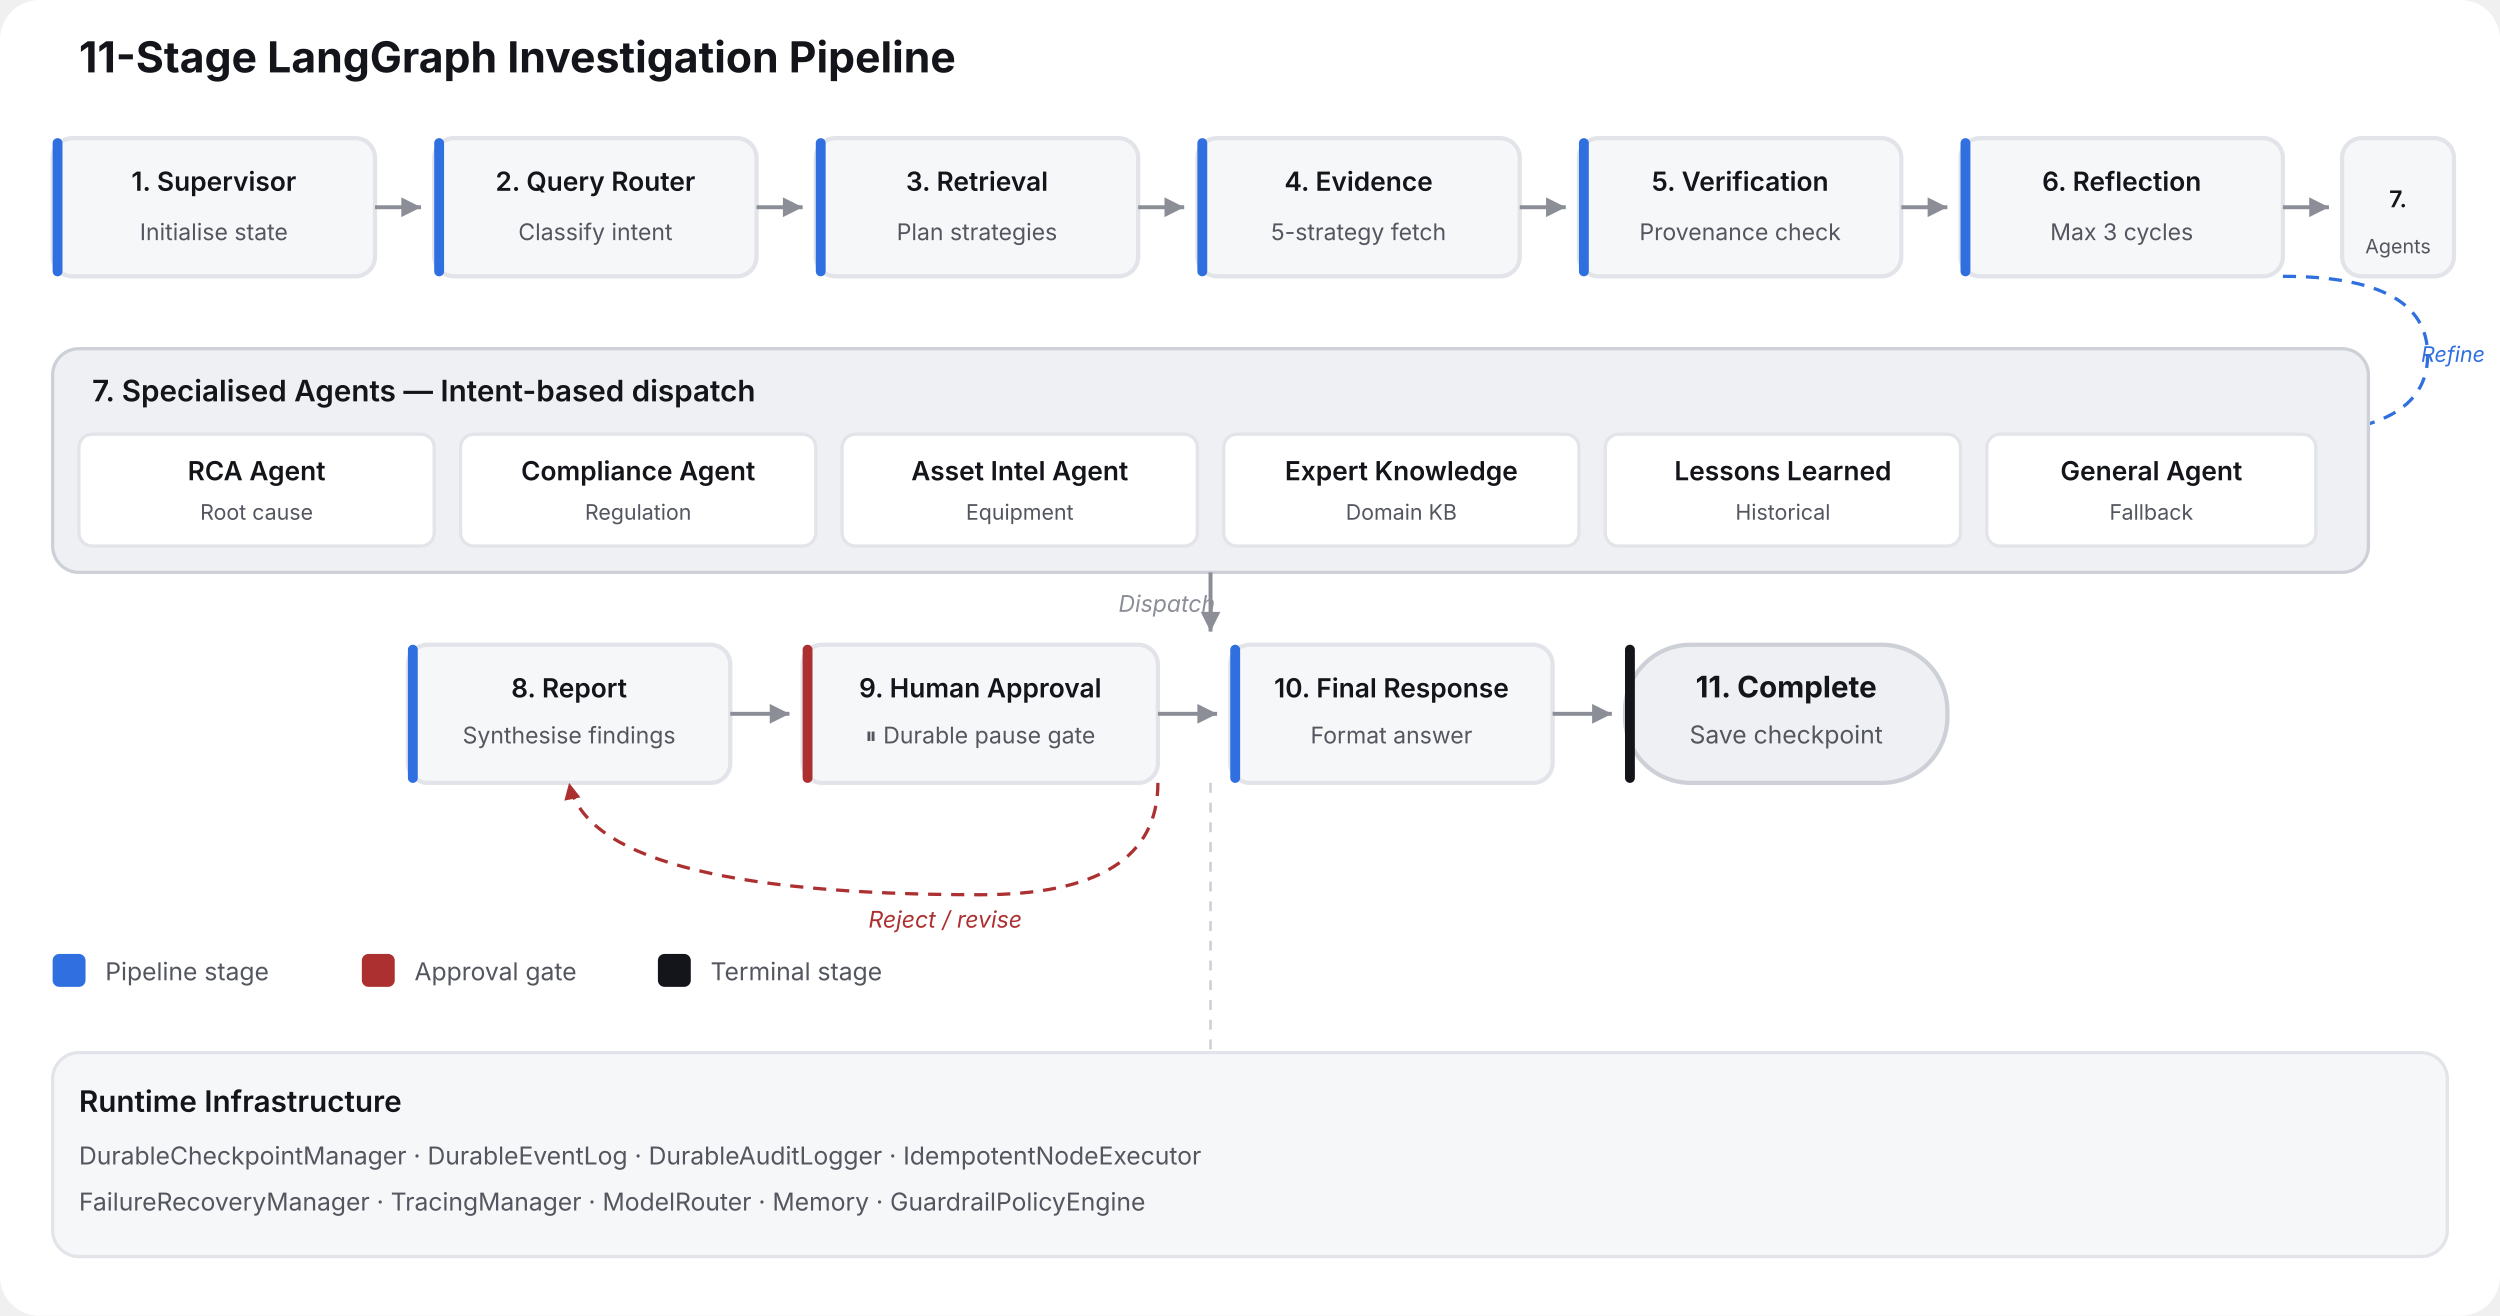
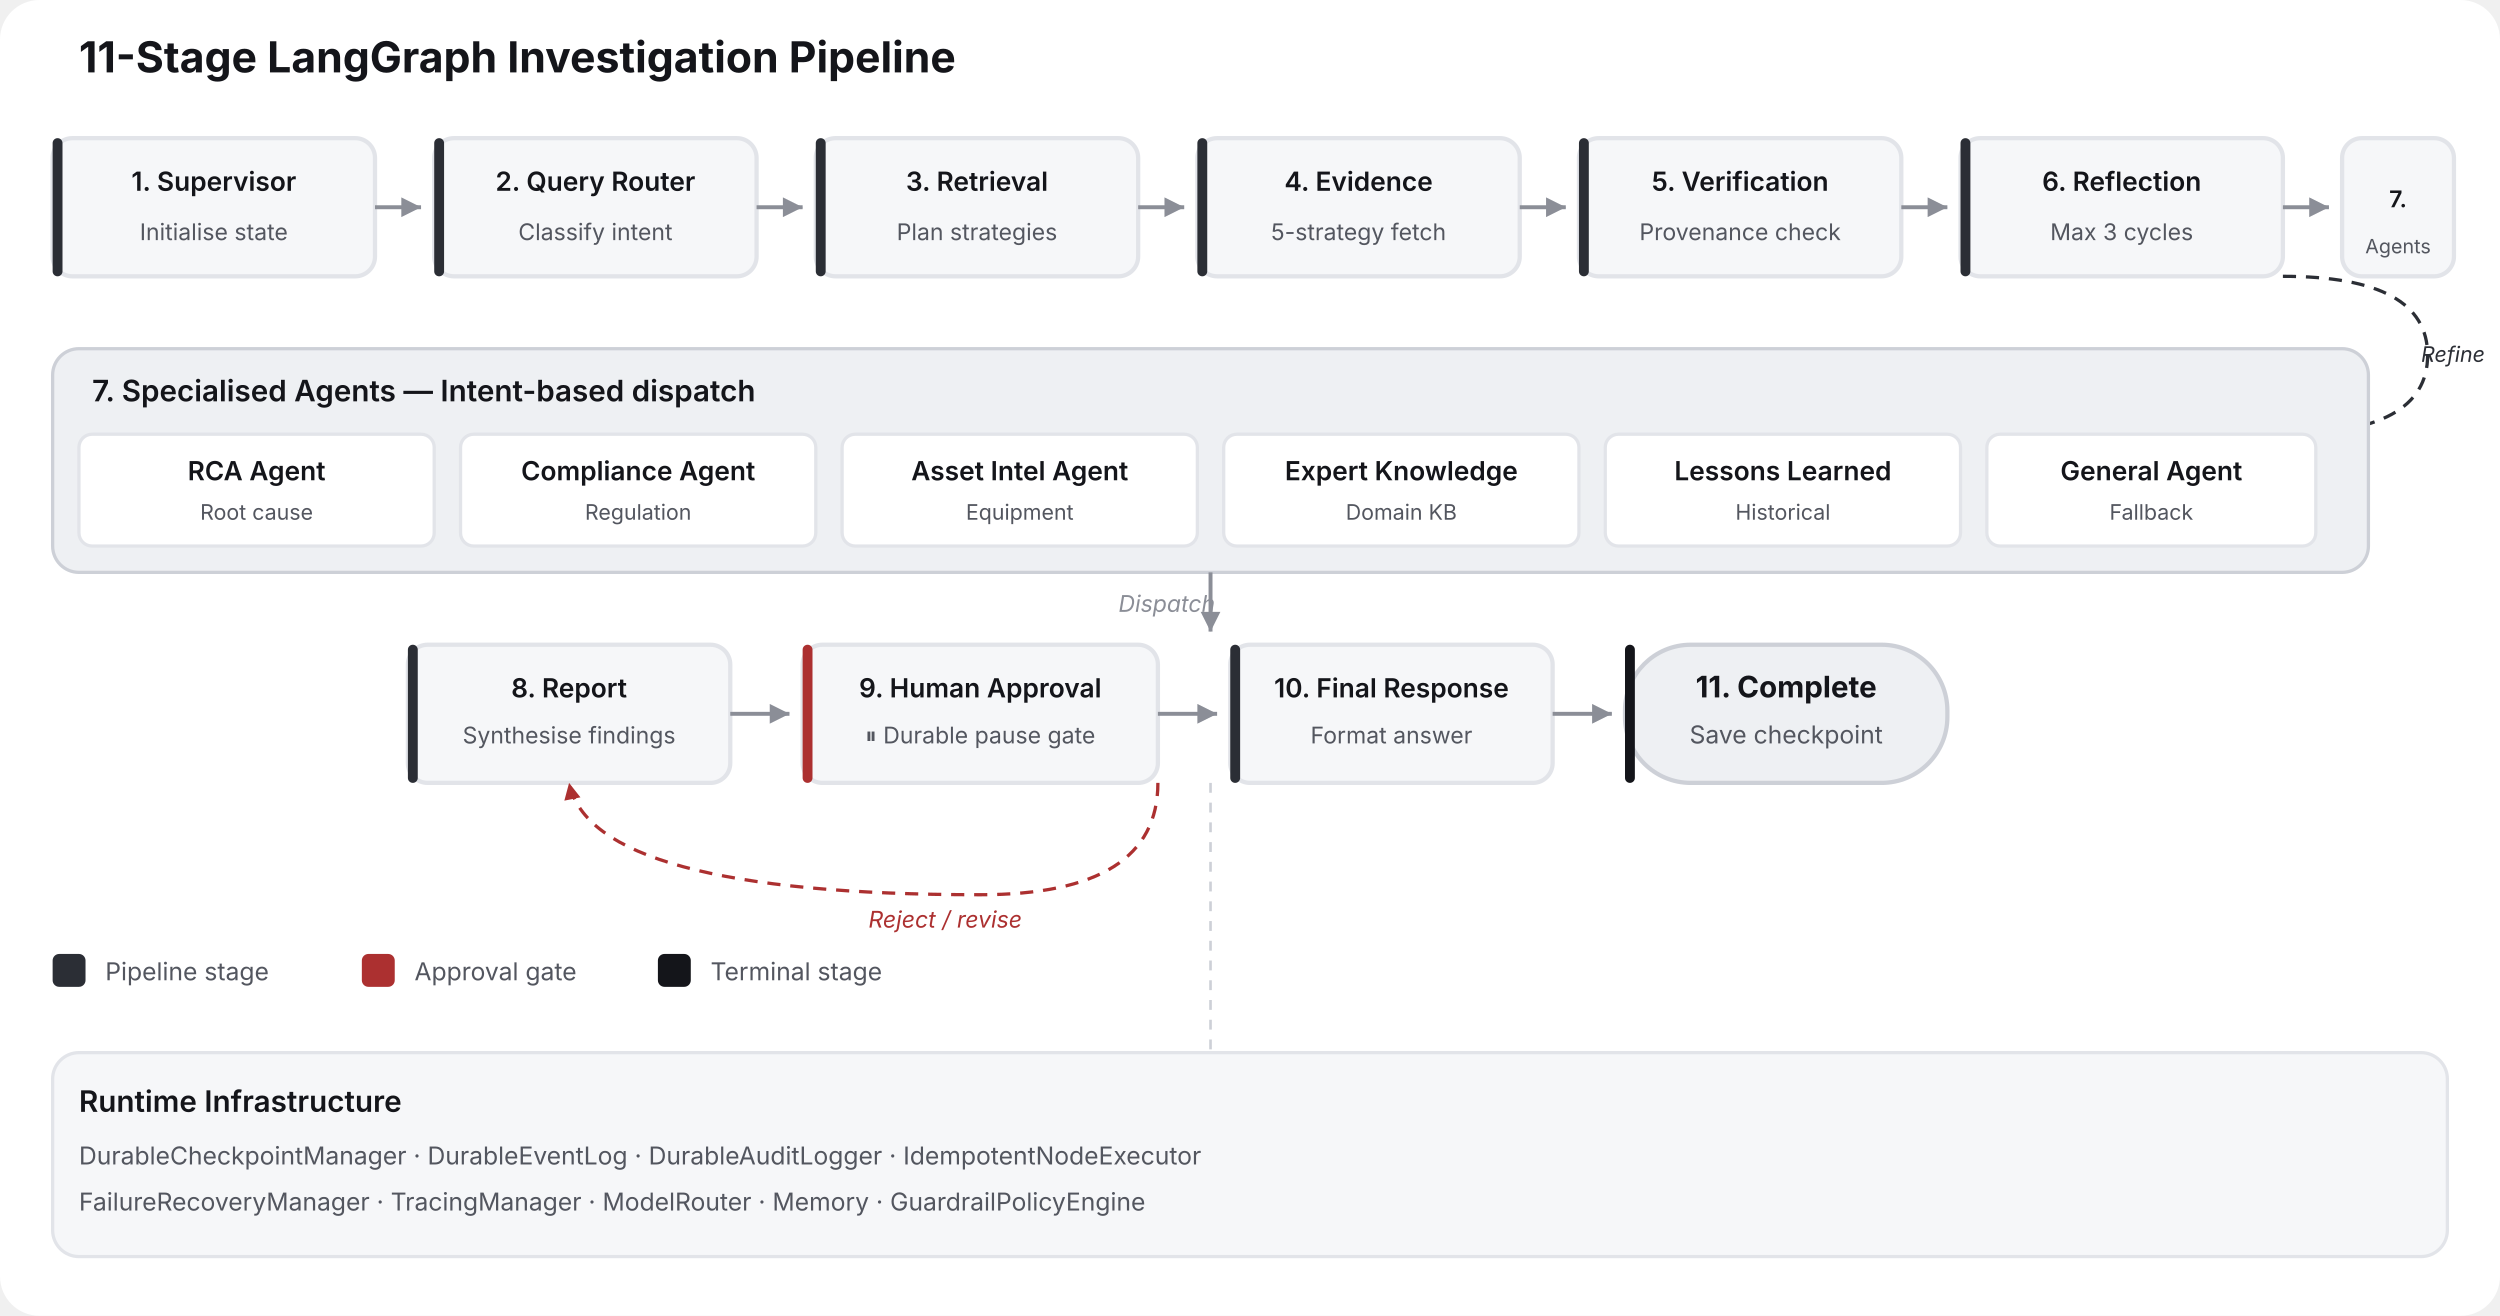
<svg xmlns="http://www.w3.org/2000/svg" viewBox="0 0 760 400" font-family="system-ui, -apple-system, sans-serif">
  <defs>
    <marker id="a" viewBox="0 0 10 10" refX="10" refY="5" markerWidth="5" markerHeight="5" orient="auto">
      <path d="M0,0 L10,5 L0,10 Z" fill="#8b8e97" />
    </marker>
    <marker id="b" viewBox="0 0 10 10" refX="10" refY="5" markerWidth="5" markerHeight="5" orient="auto">
      <path d="M0,0 L10,5 L0,10 Z" fill="#ac3030" />
    </marker>
    <marker id="c" viewBox="0 0 10 10" refX="10" refY="5" markerWidth="5" markerHeight="5" orient="auto">
-       <path d="M0,0 L10,5 L0,10 Z" fill="#2f6fe0" />
+       <path d="M0,0 L10,5 L0,10 Z" fill="#2b2e35" />
    </marker>
  </defs>
  <rect width="760" height="400" fill="#ffffff" rx="12" />
  <text x="24" y="22" fill="#14151a" font-size="13" font-weight="700">11-Stage LangGraph Investigation Pipeline</text>
  <rect x="16" y="42" width="98" height="42" rx="6" fill="#f6f7f9" stroke="#e2e4e9" stroke-width="1.3" />
-   <rect x="16" y="42" width="3" height="42" rx="1.5" fill="#2f6fe0" />
+   <rect x="16" y="42" width="3" height="42" rx="1.5" fill="#2b2e35" />
  <text x="65" y="58" fill="#14151a" font-size="8" font-weight="600" text-anchor="middle">1. Supervisor</text>
  <text x="65" y="73" fill="#53565f" font-size="7" text-anchor="middle">Initialise state</text>
  <line x1="114" y1="63" x2="128" y2="63" stroke="#8b8e97" stroke-width="1.2" marker-end="url(#a)" />
  <rect x="132" y="42" width="98" height="42" rx="6" fill="#f6f7f9" stroke="#e2e4e9" stroke-width="1.3" />
-   <rect x="132" y="42" width="3" height="42" rx="1.5" fill="#2f6fe0" />
+   <rect x="132" y="42" width="3" height="42" rx="1.5" fill="#2b2e35" />
  <text x="181" y="58" fill="#14151a" font-size="8" font-weight="600" text-anchor="middle">2. Query Router</text>
  <text x="181" y="73" fill="#53565f" font-size="7" text-anchor="middle">Classify intent</text>
  <line x1="230" y1="63" x2="244" y2="63" stroke="#8b8e97" stroke-width="1.2" marker-end="url(#a)" />
  <rect x="248" y="42" width="98" height="42" rx="6" fill="#f6f7f9" stroke="#e2e4e9" stroke-width="1.3" />
-   <rect x="248" y="42" width="3" height="42" rx="1.5" fill="#2f6fe0" />
+   <rect x="248" y="42" width="3" height="42" rx="1.5" fill="#2b2e35" />
  <text x="297" y="58" fill="#14151a" font-size="8" font-weight="600" text-anchor="middle">3. Retrieval</text>
  <text x="297" y="73" fill="#53565f" font-size="7" text-anchor="middle">Plan strategies</text>
  <line x1="346" y1="63" x2="360" y2="63" stroke="#8b8e97" stroke-width="1.2" marker-end="url(#a)" />
  <rect x="364" y="42" width="98" height="42" rx="6" fill="#f6f7f9" stroke="#e2e4e9" stroke-width="1.3" />
-   <rect x="364" y="42" width="3" height="42" rx="1.5" fill="#2f6fe0" />
+   <rect x="364" y="42" width="3" height="42" rx="1.5" fill="#2b2e35" />
  <text x="413" y="58" fill="#14151a" font-size="8" font-weight="600" text-anchor="middle">4. Evidence</text>
  <text x="413" y="73" fill="#53565f" font-size="7" text-anchor="middle">5-strategy fetch</text>
  <line x1="462" y1="63" x2="476" y2="63" stroke="#8b8e97" stroke-width="1.2" marker-end="url(#a)" />
  <rect x="480" y="42" width="98" height="42" rx="6" fill="#f6f7f9" stroke="#e2e4e9" stroke-width="1.3" />
-   <rect x="480" y="42" width="3" height="42" rx="1.5" fill="#2f6fe0" />
+   <rect x="480" y="42" width="3" height="42" rx="1.5" fill="#2b2e35" />
  <text x="529" y="58" fill="#14151a" font-size="8" font-weight="600" text-anchor="middle">5. Verification</text>
  <text x="529" y="73" fill="#53565f" font-size="7" text-anchor="middle">Provenance check</text>
  <line x1="578" y1="63" x2="592" y2="63" stroke="#8b8e97" stroke-width="1.2" marker-end="url(#a)" />
  <rect x="596" y="42" width="98" height="42" rx="6" fill="#f6f7f9" stroke="#e2e4e9" stroke-width="1.3" />
-   <rect x="596" y="42" width="3" height="42" rx="1.5" fill="#2f6fe0" />
+   <rect x="596" y="42" width="3" height="42" rx="1.5" fill="#2b2e35" />
  <text x="645" y="58" fill="#14151a" font-size="8" font-weight="600" text-anchor="middle">6. Reflection</text>
  <text x="645" y="73" fill="#53565f" font-size="7" text-anchor="middle">Max 3 cycles</text>
  <line x1="694" y1="63" x2="708" y2="63" stroke="#8b8e97" stroke-width="1.2" marker-end="url(#a)" />
  <rect x="712" y="42" width="34" height="42" rx="6" fill="#f6f7f9" stroke="#e2e4e9" stroke-width="1.3" />
  <text x="729" y="63" fill="#14151a" font-size="7" font-weight="600" text-anchor="middle">7.</text>
  <text x="729" y="77" fill="#53565f" font-size="6" text-anchor="middle">Agents</text>
-   <path d="M694 84 Q738 84 738 108 Q738 132 694 132" stroke="#2f6fe0" stroke-width="1" stroke-dasharray="4 3" fill="none" marker-end="url(#c)" />
-   <text x="736" y="110" fill="#2f6fe0" font-size="6.5" font-style="italic">Refine</text>
+   <path d="M694 84 Q738 84 738 108 Q738 132 694 132" stroke="#2b2e35" stroke-width="1" stroke-dasharray="4 3" fill="none" marker-end="url(#c)" />
+   <text x="736" y="110" fill="#2b2e35" font-size="6.5" font-style="italic">Refine</text>
  <rect x="16" y="106" width="704" height="68" rx="8" fill="#eef0f3" stroke="#cdd0d7" stroke-width="1" />
  <text x="28" y="122" fill="#14151a" font-size="9" font-weight="600">7. Specialised Agents — Intent-based dispatch</text>
  <rect x="24" y="132" width="108" height="34" rx="4" fill="#ffffff" stroke="#e2e4e9" stroke-width="1" />
  <text x="78" y="146" fill="#14151a" font-size="8" font-weight="600" text-anchor="middle">RCA Agent</text>
  <text x="78" y="158" fill="#53565f" font-size="6.5" text-anchor="middle">Root cause</text>
  <rect x="140" y="132" width="108" height="34" rx="4" fill="#ffffff" stroke="#e2e4e9" stroke-width="1" />
  <text x="194" y="146" fill="#14151a" font-size="8" font-weight="600" text-anchor="middle">Compliance Agent</text>
  <text x="194" y="158" fill="#53565f" font-size="6.5" text-anchor="middle">Regulation</text>
  <rect x="256" y="132" width="108" height="34" rx="4" fill="#ffffff" stroke="#e2e4e9" stroke-width="1" />
  <text x="310" y="146" fill="#14151a" font-size="8" font-weight="600" text-anchor="middle">Asset Intel Agent</text>
  <text x="310" y="158" fill="#53565f" font-size="6.5" text-anchor="middle">Equipment</text>
  <rect x="372" y="132" width="108" height="34" rx="4" fill="#ffffff" stroke="#e2e4e9" stroke-width="1" />
  <text x="426" y="146" fill="#14151a" font-size="8" font-weight="600" text-anchor="middle">Expert Knowledge</text>
  <text x="426" y="158" fill="#53565f" font-size="6.5" text-anchor="middle">Domain KB</text>
  <rect x="488" y="132" width="108" height="34" rx="4" fill="#ffffff" stroke="#e2e4e9" stroke-width="1" />
  <text x="542" y="146" fill="#14151a" font-size="8" font-weight="600" text-anchor="middle">Lessons Learned</text>
  <text x="542" y="158" fill="#53565f" font-size="6.5" text-anchor="middle">Historical</text>
  <rect x="604" y="132" width="100" height="34" rx="4" fill="#ffffff" stroke="#e2e4e9" stroke-width="1" />
  <text x="654" y="146" fill="#14151a" font-size="8" font-weight="600" text-anchor="middle">General Agent</text>
  <text x="654" y="158" fill="#53565f" font-size="6.5" text-anchor="middle">Fallback</text>
  <line x1="368" y1="174" x2="368" y2="192" stroke="#8b8e97" stroke-width="1.2" marker-end="url(#a)" />
  <text x="340" y="186" fill="#8b8e97" font-size="7" font-style="italic">Dispatch</text>
  <rect x="124" y="196" width="98" height="42" rx="6" fill="#f6f7f9" stroke="#e2e4e9" stroke-width="1.3" />
-   <rect x="124" y="196" width="3" height="42" rx="1.5" fill="#2f6fe0" />
+   <rect x="124" y="196" width="3" height="42" rx="1.5" fill="#2b2e35" />
  <text x="173" y="212" fill="#14151a" font-size="8" font-weight="600" text-anchor="middle">8. Report</text>
  <text x="173" y="226" fill="#53565f" font-size="7" text-anchor="middle">Synthesise findings</text>
  <line x1="222" y1="217" x2="240" y2="217" stroke="#8b8e97" stroke-width="1.2" marker-end="url(#a)" />
  <rect x="244" y="196" width="108" height="42" rx="6" fill="#f6f7f9" stroke="#e2e4e9" stroke-width="1.3" />
  <rect x="244" y="196" width="3" height="42" rx="1.5" fill="#ac3030" />
  <text x="298" y="212" fill="#14151a" font-size="8" font-weight="600" text-anchor="middle">9. Human Approval</text>
  <text x="298" y="226" fill="#53565f" font-size="7" text-anchor="middle">⏸ Durable pause gate</text>
  <line x1="352" y1="217" x2="370" y2="217" stroke="#8b8e97" stroke-width="1.2" marker-end="url(#a)" />
  <rect x="374" y="196" width="98" height="42" rx="6" fill="#f6f7f9" stroke="#e2e4e9" stroke-width="1.3" />
-   <rect x="374" y="196" width="3" height="42" rx="1.5" fill="#2f6fe0" />
+   <rect x="374" y="196" width="3" height="42" rx="1.5" fill="#2b2e35" />
  <text x="423" y="212" fill="#14151a" font-size="8" font-weight="600" text-anchor="middle">10. Final Response</text>
  <text x="423" y="226" fill="#53565f" font-size="7" text-anchor="middle">Format answer</text>
  <line x1="472" y1="217" x2="490" y2="217" stroke="#8b8e97" stroke-width="1.2" marker-end="url(#a)" />
  <rect x="494" y="196" width="98" height="42" rx="20" fill="#eef0f3" stroke="#cdd0d7" stroke-width="1.3" />
  <rect x="494" y="196" width="3" height="42" rx="1.5" fill="#14151a" />
  <text x="543" y="212" fill="#14151a" font-size="9" font-weight="700" text-anchor="middle">11. Complete</text>
  <text x="543" y="226" fill="#53565f" font-size="7.5" text-anchor="middle">Save checkpoint</text>
  <path d="M352 238 Q352 272 298 272 Q180 272 173 238" stroke="#ac3030" stroke-width="1" stroke-dasharray="4 3" fill="none" marker-end="url(#b)" />
  <text x="264" y="282" fill="#ac3030" font-size="7" font-style="italic">Reject / revise</text>
-   <rect x="16" y="290" width="10" height="10" rx="2" fill="#2f6fe0" />
+   <rect x="16" y="290" width="10" height="10" rx="2" fill="#2b2e35" />
  <text x="32" y="298" fill="#53565f" font-size="7.5">Pipeline stage</text>
  <rect x="110" y="290" width="10" height="10" rx="2" fill="#ac3030" />
  <text x="126" y="298" fill="#53565f" font-size="7.5">Approval gate</text>
  <rect x="200" y="290" width="10" height="10" rx="2" fill="#14151a" />
  <text x="216" y="298" fill="#53565f" font-size="7.5">Terminal stage</text>
  <rect x="16" y="320" width="728" height="62" rx="8" fill="#f6f7f9" stroke="#e2e4e9" stroke-width="1" />
  <text x="24" y="338" fill="#14151a" font-size="9" font-weight="600">Runtime Infrastructure</text>
  <text x="24" y="354" fill="#53565f" font-size="7.5">DurableCheckpointManager · DurableEventLog · DurableAuditLogger · IdempotentNodeExecutor</text>
  <text x="24" y="368" fill="#53565f" font-size="7.5">FailureRecoveryManager · TracingManager · ModelRouter · Memory · GuardrailPolicyEngine</text>
  <line x1="368" y1="238" x2="368" y2="320" stroke="#cdd0d7" stroke-width="0.8" stroke-dasharray="3 3" />
</svg>
